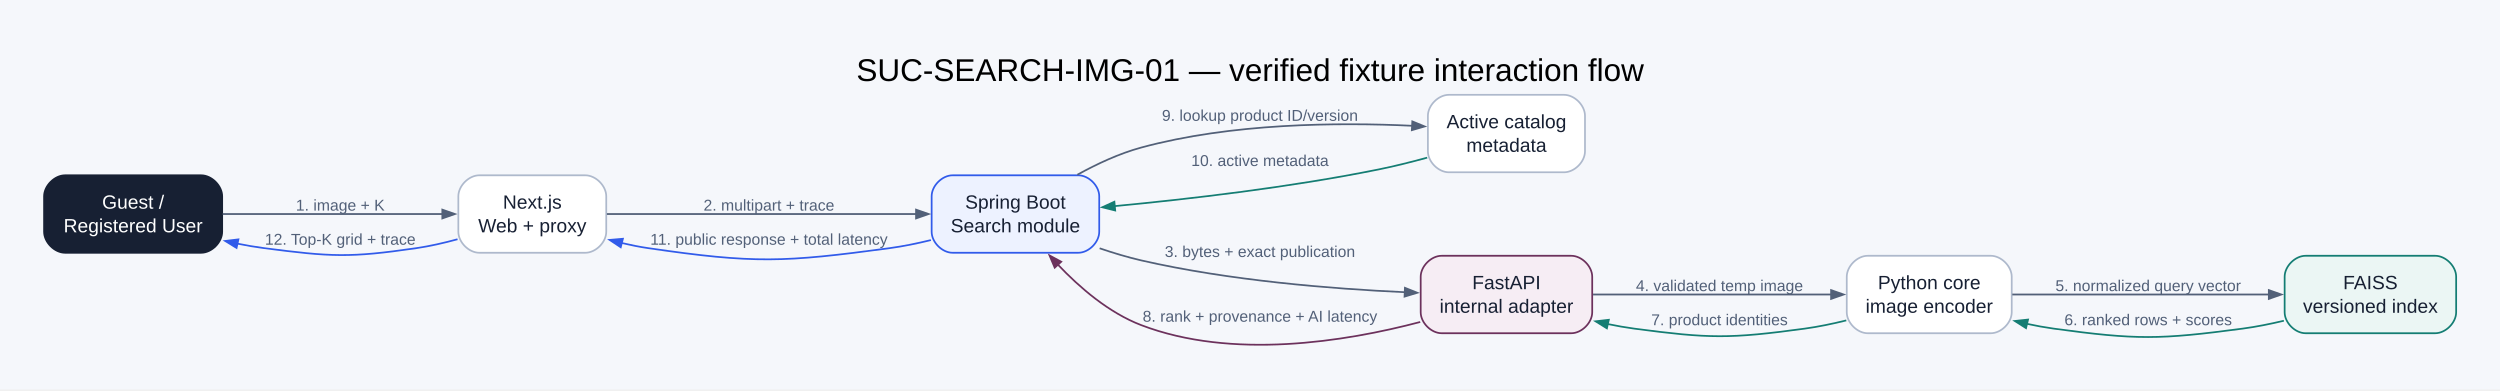
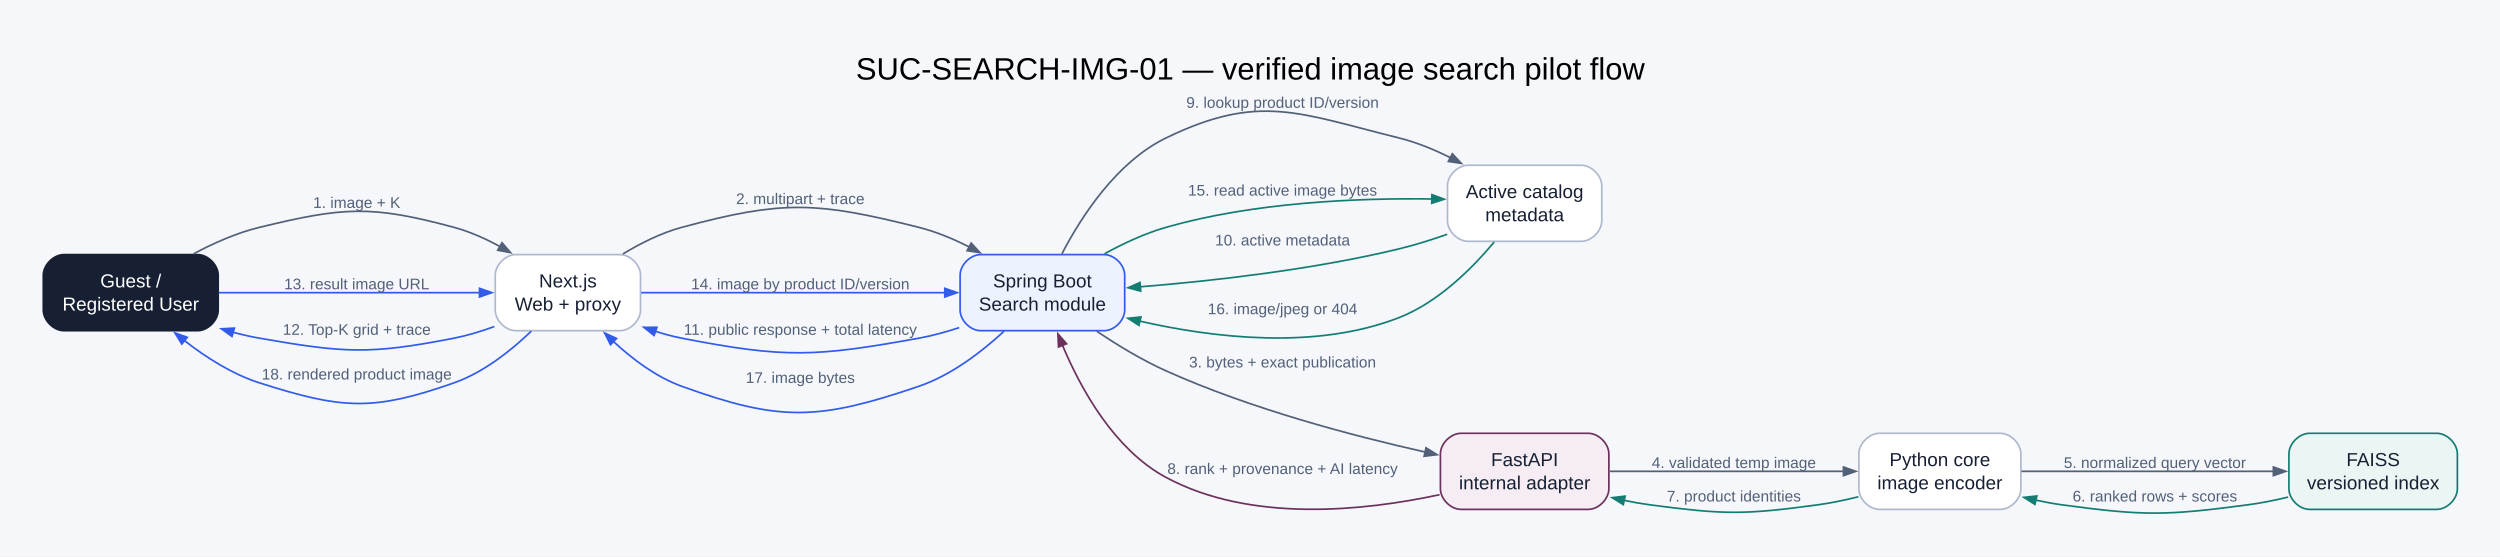
- <svg xmlns="http://www.w3.org/2000/svg" width="1429pt" height="223pt" viewBox="0.00 0.00 1429.00 223.00">
-   <g id="graph0" class="graph" transform="scale(1 1) rotate(0) translate(25.2 197.41)">
-     <polygon fill="#f5f7fb" stroke="none" points="-25.2,25.2 -25.2,-197.41 1403.94,-197.41 1403.94,25.2 -25.2,25.2" />
-     <text xml:space="preserve" text-anchor="middle" x="689.37" y="-151.11" font-family="Arial" font-size="18.00">SUC-SEARCH-IMG-01 — verified fixture interaction flow</text>
+ <svg xmlns="http://www.w3.org/2000/svg" width="1455pt" height="324pt" viewBox="0.00 0.00 1455.00 324.00">
+   <g id="graph0" class="graph" transform="scale(1 1) rotate(0) translate(25.2 298.65)">
+     <polygon fill="#f5f7fb" stroke="none" points="-25.2,25.2 -25.2,-298.65 1430.19,-298.65 1430.19,25.2 -25.2,25.2" />
+     <text xml:space="preserve" text-anchor="middle" x="702.49" y="-252.35" font-family="Arial" font-size="18.00">SUC-SEARCH-IMG-01 — verified image search pilot flow</text>
    <g id="node1" class="node">
-       <path fill="#172033" stroke="#172033" d="M89.79,-97.21C89.79,-97.21 12,-97.21 12,-97.21 6,-97.21 0,-91.21 0,-85.21 0,-85.21 0,-64.93 0,-64.93 0,-58.93 6,-52.93 12,-52.93 12,-52.93 89.79,-52.93 89.79,-52.93 95.79,-52.93 101.79,-58.93 101.79,-64.93 101.79,-64.93 101.79,-85.21 101.79,-85.21 101.79,-91.21 95.79,-97.21 89.79,-97.21" />
-       <text xml:space="preserve" text-anchor="middle" x="50.89" y="-78.12" font-family="Arial" font-size="11.00" fill="#ffffff">Guest /</text>
-       <text xml:space="preserve" text-anchor="middle" x="50.89" y="-64.62" font-family="Arial" font-size="11.00" fill="#ffffff">Registered User</text>
+       <path fill="#172033" stroke="#172033" d="M89.79,-150.47C89.79,-150.47 12,-150.47 12,-150.47 6,-150.47 0,-144.47 0,-138.47 0,-138.47 0,-118.19 0,-118.19 0,-112.19 6,-106.19 12,-106.19 12,-106.19 89.79,-106.19 89.79,-106.19 95.79,-106.19 101.79,-112.19 101.79,-118.19 101.79,-118.19 101.79,-138.47 101.79,-138.47 101.79,-144.47 95.79,-150.47 89.79,-150.47" />
+       <text xml:space="preserve" text-anchor="middle" x="50.89" y="-131.38" font-family="Arial" font-size="11.00" fill="#ffffff">Guest /</text>
+       <text xml:space="preserve" text-anchor="middle" x="50.89" y="-117.88" font-family="Arial" font-size="11.00" fill="#ffffff">Registered User</text>
    </g>
    <g id="node2" class="node">
-       <path fill="#ffffff" stroke="#aeb9cc" d="M309.33,-97.21C309.33,-97.21 248.79,-97.21 248.79,-97.21 242.79,-97.21 236.79,-91.21 236.79,-85.21 236.79,-85.21 236.79,-64.93 236.79,-64.93 236.79,-58.93 242.79,-52.93 248.79,-52.93 248.79,-52.93 309.33,-52.93 309.33,-52.93 315.33,-52.93 321.33,-58.93 321.33,-64.93 321.33,-64.93 321.33,-85.21 321.33,-85.21 321.33,-91.21 315.33,-97.21 309.33,-97.21" />
-       <text xml:space="preserve" text-anchor="middle" x="279.06" y="-78.12" font-family="Arial" font-size="11.00" fill="#172033">Next.js</text>
-       <text xml:space="preserve" text-anchor="middle" x="279.06" y="-64.62" font-family="Arial" font-size="11.00" fill="#172033">Web + proxy</text>
+       <path fill="#ffffff" stroke="#aeb9cc" d="M335.58,-150.47C335.58,-150.47 275.04,-150.47 275.04,-150.47 269.04,-150.47 263.04,-144.47 263.04,-138.47 263.04,-138.47 263.04,-118.19 263.04,-118.19 263.04,-112.19 269.04,-106.19 275.04,-106.19 275.04,-106.19 335.58,-106.19 335.58,-106.19 341.58,-106.19 347.58,-112.19 347.58,-118.19 347.58,-118.19 347.58,-138.47 347.58,-138.47 347.58,-144.47 341.58,-150.47 335.58,-150.47" />
+       <text xml:space="preserve" text-anchor="middle" x="305.31" y="-131.38" font-family="Arial" font-size="11.00" fill="#172033">Next.js</text>
+       <text xml:space="preserve" text-anchor="middle" x="305.31" y="-117.88" font-family="Arial" font-size="11.00" fill="#172033">Web + proxy</text>
    </g>
    <g id="edge1" class="edge">
-       <path fill="none" stroke="#526078" d="M102.09,-75.07C139.59,-75.07 190.63,-75.07 228.09,-75.07" />
-       <polygon fill="#526078" stroke="#526078" points="227.63,-77.59 234.83,-75.07 227.63,-72.55 227.63,-77.59" />
-       <text xml:space="preserve" text-anchor="middle" x="169.29" y="-77.02" font-family="Arial" font-size="9.00" fill="#526078">1. image + K</text>
+       <path fill="none" stroke="#526078" d="M87.38,-150.89C99.15,-157.16 112.61,-163.14 125.79,-166.33 174.71,-178.17 190.45,-179.44 239.04,-166.33 248.15,-163.87 257.3,-159.79 265.74,-155.19" />
+       <polygon fill="#526078" stroke="#526078" points="266.98,-157.39 271.96,-151.61 264.46,-153.02 266.98,-157.39" />
+       <text xml:space="preserve" text-anchor="middle" x="182.41" y="-177.64" font-family="Arial" font-size="9.00" fill="#526078">1. image + K</text>
+     </g>
+     <g id="edge13" class="edge">
+       <path fill="none" stroke="#315bea" d="M102.07,-128.33C146.14,-128.33 209.94,-128.33 254.05,-128.33" />
+       <polygon fill="#315bea" stroke="#315bea" points="253.88,-130.85 261.08,-128.33 253.88,-125.81 253.88,-130.85" />
+       <text xml:space="preserve" text-anchor="middle" x="182.41" y="-130.28" font-family="Arial" font-size="9.00" fill="#526078">13. result image URL</text>
    </g>
    <g id="edge12" class="edge">
-       <path fill="none" stroke="#315bea" d="M236.33,-60.66C228.59,-58.54 220.51,-56.7 212.79,-55.57 174.53,-49.98 164.14,-50.6 125.79,-55.57 120.7,-56.23 115.45,-57.14 110.22,-58.2" />
-       <polygon fill="#315bea" stroke="#315bea" points="110.01,-55.67 103.51,-59.67 111.08,-60.59 110.01,-55.67" />
-       <text xml:space="preserve" text-anchor="middle" x="169.29" y="-57.52" font-family="Arial" font-size="9.00" fill="#526078">12. Top-K grid + trace</text>
+       <path fill="none" stroke="#315bea" d="M262.56,-108.63C254.89,-105.81 246.84,-103.35 239.04,-101.83 189.64,-92.18 175.38,-93.2 125.79,-101.83 120.68,-102.71 115.45,-103.92 110.26,-105.34" />
+       <polygon fill="#315bea" stroke="#315bea" points="109.8,-102.85 103.61,-107.29 111.22,-107.69 109.8,-102.85" />
+       <text xml:space="preserve" text-anchor="middle" x="182.41" y="-103.78" font-family="Arial" font-size="9.00" fill="#526078">12. Top-K grid + trace</text>
+     </g>
+     <g id="edge18" class="edge">
+       <path fill="none" stroke="#315bea" d="M284,-105.9C272.15,-94.52 256.19,-81.87 239.04,-75.83 191.57,-59.1 173.74,-60.53 125.79,-75.83 109.98,-80.87 94.65,-90.67 82.1,-100.45" />
+       <polygon fill="#315bea" stroke="#315bea" points="80.61,-98.41 76.6,-104.9 83.78,-102.33 80.61,-98.41" />
+       <text xml:space="preserve" text-anchor="middle" x="182.41" y="-77.78" font-family="Arial" font-size="9.00" fill="#526078">18. rendered product image</text>
    </g>
    <g id="node3" class="node">
-       <path fill="#edf2ff" stroke="#315bea" d="M591.12,-97.21C591.12,-97.21 519.33,-97.21 519.33,-97.21 513.33,-97.21 507.33,-91.21 507.33,-85.21 507.33,-85.21 507.33,-64.93 507.33,-64.93 507.33,-58.93 513.33,-52.93 519.33,-52.93 519.33,-52.93 591.12,-52.93 591.12,-52.93 597.12,-52.93 603.12,-58.93 603.12,-64.93 603.12,-64.93 603.12,-85.21 603.12,-85.21 603.12,-91.21 597.12,-97.21 591.12,-97.21" />
-       <text xml:space="preserve" text-anchor="middle" x="555.22" y="-78.12" font-family="Arial" font-size="11.00" fill="#172033">Spring Boot</text>
-       <text xml:space="preserve" text-anchor="middle" x="555.22" y="-64.62" font-family="Arial" font-size="11.00" fill="#172033">Search module</text>
+       <path fill="#edf2ff" stroke="#315bea" d="M617.37,-150.47C617.37,-150.47 545.58,-150.47 545.58,-150.47 539.58,-150.47 533.58,-144.47 533.58,-138.47 533.58,-138.47 533.58,-118.19 533.58,-118.19 533.58,-112.19 539.58,-106.19 545.58,-106.19 545.58,-106.19 617.37,-106.19 617.37,-106.19 623.37,-106.19 629.37,-112.19 629.37,-118.19 629.37,-118.19 629.37,-138.47 629.37,-138.47 629.37,-144.47 623.37,-150.47 617.37,-150.47" />
+       <text xml:space="preserve" text-anchor="middle" x="581.47" y="-131.38" font-family="Arial" font-size="11.00" fill="#172033">Spring Boot</text>
+       <text xml:space="preserve" text-anchor="middle" x="581.47" y="-117.88" font-family="Arial" font-size="11.00" fill="#172033">Search module</text>
    </g>
    <g id="edge2" class="edge">
-       <path fill="none" stroke="#526078" d="M321.7,-75.07C368.95,-75.07 446.24,-75.07 498.62,-75.07" />
-       <polygon fill="#526078" stroke="#526078" points="498.41,-77.59 505.61,-75.07 498.41,-72.55 498.41,-77.59" />
-       <text xml:space="preserve" text-anchor="middle" x="414.33" y="-77.02" font-family="Arial" font-size="9.00" fill="#526078">2. multipart + trace</text>
+       <path fill="none" stroke="#526078" d="M337.35,-150.86C347.72,-157.14 359.68,-163.11 371.58,-166.33 430.79,-182.31 450.09,-181.26 509.58,-166.33 519.53,-163.83 529.6,-159.64 538.91,-154.93" />
+       <polygon fill="#526078" stroke="#526078" points="540.02,-157.19 545.19,-151.59 537.65,-152.74 540.02,-157.19" />
+       <text xml:space="preserve" text-anchor="middle" x="440.58" y="-179.87" font-family="Arial" font-size="9.00" fill="#526078">2. multipart + trace</text>
+     </g>
+     <g id="edge14" class="edge">
+       <path fill="none" stroke="#315bea" d="M347.95,-128.33C395.2,-128.33 472.49,-128.33 524.87,-128.33" />
+       <polygon fill="#315bea" stroke="#315bea" points="524.66,-130.85 531.86,-128.33 524.66,-125.81 524.66,-130.85" />
+       <text xml:space="preserve" text-anchor="middle" x="440.58" y="-130.28" font-family="Arial" font-size="9.00" fill="#526078">14. image by product ID/version</text>
    </g>
    <g id="edge11" class="edge">
-       <path fill="none" stroke="#315bea" d="M506.92,-60.18C499.11,-58.27 491.05,-56.61 483.33,-55.57 422.55,-47.36 406.02,-46.7 345.33,-55.57 340.38,-56.29 335.29,-57.31 330.23,-58.5" />
-       <polygon fill="#315bea" stroke="#315bea" points="329.61,-56.06 323.26,-60.28 330.85,-60.94 329.61,-56.06" />
-       <text xml:space="preserve" text-anchor="middle" x="414.33" y="-57.52" font-family="Arial" font-size="9.00" fill="#526078">11. public response + total latency</text>
+       <path fill="none" stroke="#315bea" d="M533.08,-107.98C525.35,-105.43 517.34,-103.23 509.58,-101.83 449.23,-90.91 431.78,-90.07 371.58,-101.83 366.46,-102.83 361.23,-104.23 356.08,-105.87" />
+       <polygon fill="#315bea" stroke="#315bea" points="355.48,-103.41 349.5,-108.14 357.12,-108.18 355.48,-103.41" />
+       <text xml:space="preserve" text-anchor="middle" x="440.58" y="-103.78" font-family="Arial" font-size="9.00" fill="#526078">11. public response + total latency</text>
+     </g>
+     <g id="edge17" class="edge">
+       <path fill="none" stroke="#315bea" d="M559.14,-105.87C546.12,-93.85 528.39,-80.22 509.58,-73.83 451.51,-54.08 429.24,-52.92 371.58,-73.83 356.73,-79.21 342.89,-89.61 331.81,-99.9" />
+       <polygon fill="#315bea" stroke="#315bea" points="330.12,-98.03 326.71,-104.85 333.63,-101.65 330.12,-98.03" />
+       <text xml:space="preserve" text-anchor="middle" x="440.58" y="-75.78" font-family="Arial" font-size="9.00" fill="#526078">17. image bytes</text>
    </g>
    <g id="node4" class="node">
-       <path fill="#ffffff" stroke="#aeb9cc" d="M868.78,-143.21C868.78,-143.21 802.99,-143.21 802.99,-143.21 796.99,-143.21 790.99,-137.21 790.99,-131.21 790.99,-131.21 790.99,-110.93 790.99,-110.93 790.99,-104.93 796.99,-98.93 802.99,-98.93 802.99,-98.93 868.78,-98.93 868.78,-98.93 874.78,-98.93 880.78,-104.93 880.78,-110.93 880.78,-110.93 880.78,-131.21 880.78,-131.21 880.78,-137.21 874.78,-143.21 868.78,-143.21" />
-       <text xml:space="preserve" text-anchor="middle" x="835.89" y="-124.12" font-family="Arial" font-size="11.00" fill="#172033">Active catalog</text>
-       <text xml:space="preserve" text-anchor="middle" x="835.89" y="-110.62" font-family="Arial" font-size="11.00" fill="#172033">metadata</text>
+       <path fill="#ffffff" stroke="#aeb9cc" d="M895.03,-202.47C895.03,-202.47 829.24,-202.47 829.24,-202.47 823.24,-202.47 817.24,-196.47 817.24,-190.47 817.24,-190.47 817.24,-170.19 817.24,-170.19 817.24,-164.19 823.24,-158.19 829.24,-158.19 829.24,-158.19 895.03,-158.19 895.03,-158.19 901.03,-158.19 907.03,-164.19 907.03,-170.19 907.03,-170.19 907.03,-190.47 907.03,-190.47 907.03,-196.47 901.03,-202.47 895.03,-202.47" />
+       <text xml:space="preserve" text-anchor="middle" x="862.14" y="-183.38" font-family="Arial" font-size="11.00" fill="#172033">Active catalog</text>
+       <text xml:space="preserve" text-anchor="middle" x="862.14" y="-169.88" font-family="Arial" font-size="11.00" fill="#172033">metadata</text>
    </g>
    <g id="edge9" class="edge">
-       <path fill="none" stroke="#526078" d="M590.61,-97.53C601.8,-103.72 614.59,-109.67 627.12,-113.07 678.45,-127.01 739.52,-127.56 782.12,-125.51" />
-       <polygon fill="#526078" stroke="#526078" points="782.08,-128.03 789.14,-125.13 781.81,-123 782.08,-128.03" />
-       <text xml:space="preserve" text-anchor="middle" x="694.99" y="-128.34" font-family="Arial" font-size="9.00" fill="#526078">9. lookup product ID/version</text>
+       <path fill="none" stroke="#526078" d="M592.83,-150.94C604.2,-172.75 624.74,-204.43 653.37,-218.33 707.65,-244.67 730.56,-232.83 789.12,-218.33 799.3,-215.81 809.62,-211.56 819.16,-206.79" />
+       <polygon fill="#526078" stroke="#526078" points="820.07,-209.16 825.28,-203.58 817.73,-204.69 820.07,-209.16" />
+       <text xml:space="preserve" text-anchor="middle" x="721.24" y="-235.9" font-family="Arial" font-size="9.00" fill="#526078">9. lookup product ID/version</text>
+     </g>
+     <g id="edge15" class="edge">
+       <path fill="none" stroke="#147d73" d="M617.64,-150.96C628.67,-157 641.16,-162.82 653.37,-166.33 704.57,-181.03 765.66,-183.45 808.3,-182.85" />
+       <polygon fill="#147d73" stroke="#147d73" points="808.18,-185.37 815.33,-182.71 808.08,-180.33 808.18,-185.37" />
+       <text xml:space="preserve" text-anchor="middle" x="721.24" y="-184.8" font-family="Arial" font-size="9.00" fill="#526078">15. read active image bytes</text>
    </g>
    <g id="node5" class="node">
-       <path fill="#f6edf4" stroke="#6c315c" d="M872.91,-51.21C872.91,-51.21 798.87,-51.21 798.87,-51.21 792.87,-51.21 786.87,-45.21 786.87,-39.21 786.87,-39.21 786.87,-18.93 786.87,-18.93 786.87,-12.93 792.87,-6.93 798.87,-6.93 798.87,-6.93 872.91,-6.93 872.91,-6.93 878.91,-6.93 884.91,-12.93 884.91,-18.93 884.91,-18.93 884.91,-39.21 884.91,-39.21 884.91,-45.21 878.91,-51.21 872.91,-51.21" />
-       <text xml:space="preserve" text-anchor="middle" x="835.89" y="-32.12" font-family="Arial" font-size="11.00" fill="#172033">FastAPI</text>
-       <text xml:space="preserve" text-anchor="middle" x="835.89" y="-18.62" font-family="Arial" font-size="11.00" fill="#172033">internal adapter</text>
+       <path fill="#f6edf4" stroke="#6c315c" d="M899.16,-46.47C899.16,-46.47 825.12,-46.47 825.12,-46.47 819.12,-46.47 813.12,-40.47 813.12,-34.47 813.12,-34.47 813.12,-14.19 813.12,-14.19 813.12,-8.19 819.12,-2.19 825.12,-2.19 825.12,-2.19 899.16,-2.19 899.16,-2.19 905.16,-2.19 911.16,-8.19 911.16,-14.19 911.16,-14.19 911.16,-34.47 911.16,-34.47 911.16,-40.47 905.16,-46.47 899.16,-46.47" />
+       <text xml:space="preserve" text-anchor="middle" x="862.14" y="-27.38" font-family="Arial" font-size="11.00" fill="#172033">FastAPI</text>
+       <text xml:space="preserve" text-anchor="middle" x="862.14" y="-13.88" font-family="Arial" font-size="11.00" fill="#172033">internal adapter</text>
    </g>
    <g id="edge3" class="edge">
-       <path fill="none" stroke="#526078" d="M603.36,-55.49C611.19,-52.81 619.31,-50.36 627.12,-48.57 677.33,-37.04 735.87,-32.31 777.99,-30.37" />
-       <polygon fill="#526078" stroke="#526078" points="777.86,-32.9 784.94,-30.07 777.64,-27.86 777.86,-32.9" />
-       <text xml:space="preserve" text-anchor="middle" x="694.99" y="-50.52" font-family="Arial" font-size="9.00" fill="#526078">3. bytes + exact publication</text>
+       <path fill="none" stroke="#526078" d="M613.1,-105.85C625.2,-97.74 639.5,-89.06 653.37,-82.83 702.39,-60.78 761.71,-45.08 804.39,-35.53" />
+       <polygon fill="#526078" stroke="#526078" points="804.73,-38.03 811.22,-34.02 803.65,-33.11 804.73,-38.03" />
+       <text xml:space="preserve" text-anchor="middle" x="721.24" y="-84.78" font-family="Arial" font-size="9.00" fill="#526078">3. bytes + exact publication</text>
    </g>
    <g id="edge10" class="edge">
-       <path fill="none" stroke="#147d73" d="M790.59,-107.3C781.48,-104.8 771.92,-102.4 762.87,-100.57 712.27,-90.31 653.8,-83.56 612,-79.6" />
-       <polygon fill="#147d73" stroke="#147d73" points="612.25,-77.09 604.85,-78.94 611.78,-82.11 612.25,-77.09" />
-       <text xml:space="preserve" text-anchor="middle" x="694.99" y="-102.52" font-family="Arial" font-size="9.00" fill="#526078">10. active metadata</text>
+       <path fill="none" stroke="#147d73" d="M817.07,-162.3C807.95,-159.08 798.31,-156.05 789.12,-153.83 738.94,-141.67 680.42,-135.14 638.49,-131.74" />
+       <polygon fill="#147d73" stroke="#147d73" points="638.69,-129.23 631.32,-131.18 638.3,-134.25 638.69,-129.23" />
+       <text xml:space="preserve" text-anchor="middle" x="721.24" y="-155.78" font-family="Arial" font-size="9.00" fill="#526078">10. active metadata</text>
+     </g>
+     <g id="edge16" class="edge">
+       <path fill="none" stroke="#147d73" d="M844.4,-157.75C831.32,-142.13 811.63,-122.63 789.12,-113.83 740.61,-94.85 680.84,-101.99 638.08,-111.77" />
+       <polygon fill="#147d73" stroke="#147d73" points="637.66,-109.28 631.24,-113.4 638.83,-114.18 637.66,-109.28" />
+       <text xml:space="preserve" text-anchor="middle" x="721.24" y="-115.78" font-family="Arial" font-size="9.00" fill="#526078">16. image/jpeg or 404</text>
    </g>
    <g id="edge8" class="edge">
-       <path fill="none" stroke="#6c315c" d="M786.6,-13.36C743.38,-1.97 679.02,8.27 627.12,-11.57 608.68,-18.62 592.02,-32.92 579.48,-46.16" />
-       <polygon fill="#6c315c" stroke="#6c315c" points="577.67,-44.4 574.69,-51.42 581.4,-47.8 577.67,-44.4" />
-       <text xml:space="preserve" text-anchor="middle" x="694.99" y="-13.52" font-family="Arial" font-size="9.00" fill="#526078">8. rank + provenance + AI latency</text>
+       <path fill="none" stroke="#6c315c" d="M812.63,-10.74C768.39,-1.19 702.61,5.68 653.37,-20.83 623.35,-36.99 603.94,-72.04 593.15,-97.74" />
+       <polygon fill="#6c315c" stroke="#6c315c" points="590.85,-96.7 590.51,-104.32 595.53,-98.58 590.85,-96.7" />
+       <text xml:space="preserve" text-anchor="middle" x="721.24" y="-22.78" font-family="Arial" font-size="9.00" fill="#526078">8. rank + provenance + AI latency</text>
    </g>
    <g id="node6" class="node">
-       <path fill="#ffffff" stroke="#aeb9cc" d="M1112.7,-51.21C1112.7,-51.21 1042.41,-51.21 1042.41,-51.21 1036.41,-51.21 1030.41,-45.21 1030.41,-39.21 1030.41,-39.21 1030.41,-18.93 1030.41,-18.93 1030.41,-12.93 1036.41,-6.93 1042.41,-6.93 1042.41,-6.93 1112.7,-6.93 1112.7,-6.93 1118.7,-6.93 1124.7,-12.93 1124.7,-18.93 1124.7,-18.93 1124.7,-39.21 1124.7,-39.21 1124.7,-45.21 1118.7,-51.21 1112.7,-51.21" />
-       <text xml:space="preserve" text-anchor="middle" x="1077.55" y="-32.12" font-family="Arial" font-size="11.00" fill="#172033">Python core</text>
-       <text xml:space="preserve" text-anchor="middle" x="1077.55" y="-18.62" font-family="Arial" font-size="11.00" fill="#172033">image encoder</text>
+       <path fill="#ffffff" stroke="#aeb9cc" d="M1138.95,-46.47C1138.95,-46.47 1068.66,-46.47 1068.66,-46.47 1062.66,-46.47 1056.66,-40.47 1056.66,-34.47 1056.66,-34.47 1056.66,-14.19 1056.66,-14.19 1056.66,-8.19 1062.66,-2.19 1068.66,-2.19 1068.66,-2.19 1138.95,-2.19 1138.95,-2.19 1144.95,-2.19 1150.95,-8.19 1150.95,-14.19 1150.95,-14.19 1150.95,-34.47 1150.95,-34.47 1150.95,-40.47 1144.95,-46.47 1138.95,-46.47" />
+       <text xml:space="preserve" text-anchor="middle" x="1103.8" y="-27.38" font-family="Arial" font-size="11.00" fill="#172033">Python core</text>
+       <text xml:space="preserve" text-anchor="middle" x="1103.8" y="-13.88" font-family="Arial" font-size="11.00" fill="#172033">image encoder</text>
    </g>
    <g id="edge4" class="edge">
-       <path fill="none" stroke="#526078" d="M885.39,-29.07C924.85,-29.07 980.53,-29.07 1021.63,-29.07" />
-       <polygon fill="#526078" stroke="#526078" points="1021.45,-31.59 1028.65,-29.07 1021.45,-26.55 1021.45,-31.59" />
-       <text xml:space="preserve" text-anchor="middle" x="957.66" y="-31.02" font-family="Arial" font-size="9.00" fill="#526078">4. validated temp image</text>
+       <path fill="none" stroke="#526078" d="M911.64,-24.33C951.1,-24.33 1006.78,-24.33 1047.88,-24.33" />
+       <polygon fill="#526078" stroke="#526078" points="1047.7,-26.85 1054.9,-24.33 1047.7,-21.81 1047.7,-26.85" />
+       <text xml:space="preserve" text-anchor="middle" x="983.91" y="-26.28" font-family="Arial" font-size="9.00" fill="#526078">4. validated temp image</text>
    </g>
    <g id="edge7" class="edge">
-       <path fill="none" stroke="#147d73" d="M1030.14,-14.27C1022.29,-12.32 1014.17,-10.63 1006.41,-9.57 963.47,-3.71 951.87,-3.86 908.91,-9.57 903.97,-10.23 898.9,-11.13 893.83,-12.18" />
-       <polygon fill="#147d73" stroke="#147d73" points="893.3,-9.72 886.82,-13.75 894.4,-14.63 893.3,-9.72" />
-       <text xml:space="preserve" text-anchor="middle" x="957.66" y="-11.52" font-family="Arial" font-size="9.00" fill="#526078">7. product identities</text>
+       <path fill="none" stroke="#147d73" d="M1056.39,-9.53C1048.54,-7.57 1040.42,-5.88 1032.66,-4.83 989.72,1.03 978.12,0.89 935.16,-4.83 930.22,-5.48 925.15,-6.38 920.08,-7.43" />
+       <polygon fill="#147d73" stroke="#147d73" points="919.55,-4.97 913.07,-9.01 920.65,-9.89 919.55,-4.97" />
+       <text xml:space="preserve" text-anchor="middle" x="983.91" y="-6.78" font-family="Arial" font-size="9.00" fill="#526078">7. product identities</text>
    </g>
    <g id="node7" class="node">
-       <path fill="#ebf6f4" stroke="#147d73" d="M1366.74,-51.21C1366.74,-51.21 1292.7,-51.21 1292.7,-51.21 1286.7,-51.21 1280.7,-45.21 1280.7,-39.21 1280.7,-39.21 1280.7,-18.93 1280.7,-18.93 1280.7,-12.93 1286.7,-6.93 1292.7,-6.93 1292.7,-6.93 1366.74,-6.93 1366.74,-6.93 1372.74,-6.93 1378.74,-12.93 1378.74,-18.93 1378.74,-18.93 1378.74,-39.21 1378.74,-39.21 1378.74,-45.21 1372.74,-51.21 1366.74,-51.21" />
-       <text xml:space="preserve" text-anchor="middle" x="1329.72" y="-32.12" font-family="Arial" font-size="11.00" fill="#172033">FAISS</text>
-       <text xml:space="preserve" text-anchor="middle" x="1329.72" y="-18.62" font-family="Arial" font-size="11.00" fill="#172033">versioned index</text>
+       <path fill="#ebf6f4" stroke="#147d73" d="M1392.99,-46.47C1392.99,-46.47 1318.95,-46.47 1318.95,-46.47 1312.95,-46.47 1306.95,-40.47 1306.95,-34.47 1306.95,-34.47 1306.95,-14.19 1306.95,-14.19 1306.95,-8.19 1312.95,-2.19 1318.95,-2.19 1318.95,-2.19 1392.99,-2.19 1392.99,-2.19 1398.99,-2.19 1404.99,-8.19 1404.99,-14.19 1404.99,-14.19 1404.99,-34.47 1404.99,-34.47 1404.99,-40.47 1398.99,-46.47 1392.99,-46.47" />
+       <text xml:space="preserve" text-anchor="middle" x="1355.97" y="-27.38" font-family="Arial" font-size="11.00" fill="#172033">FAISS</text>
+       <text xml:space="preserve" text-anchor="middle" x="1355.97" y="-13.88" font-family="Arial" font-size="11.00" fill="#172033">versioned index</text>
    </g>
    <g id="edge5" class="edge">
-       <path fill="none" stroke="#526078" d="M1125.02,-29.07C1166.49,-29.07 1227.33,-29.07 1271.72,-29.07" />
-       <polygon fill="#526078" stroke="#526078" points="1271.66,-31.59 1278.86,-29.07 1271.66,-26.55 1271.66,-31.59" />
-       <text xml:space="preserve" text-anchor="middle" x="1202.7" y="-31.02" font-family="Arial" font-size="9.00" fill="#526078">5. normalized query vector</text>
+       <path fill="none" stroke="#526078" d="M1151.27,-24.33C1192.74,-24.33 1253.58,-24.33 1297.97,-24.33" />
+       <polygon fill="#526078" stroke="#526078" points="1297.91,-26.85 1305.11,-24.33 1297.91,-21.81 1297.91,-26.85" />
+       <text xml:space="preserve" text-anchor="middle" x="1228.95" y="-26.28" font-family="Arial" font-size="9.00" fill="#526078">5. normalized query vector</text>
    </g>
    <g id="edge6" class="edge">
-       <path fill="none" stroke="#147d73" d="M1280.26,-14.08C1272.45,-12.21 1264.4,-10.6 1256.7,-9.57 1209.12,-3.24 1196.26,-3.08 1148.7,-9.57 1143.6,-10.27 1138.36,-11.23 1133.13,-12.37" />
-       <polygon fill="#147d73" stroke="#147d73" points="1132.88,-9.84 1126.45,-13.93 1134.03,-14.75 1132.88,-9.84" />
-       <text xml:space="preserve" text-anchor="middle" x="1202.7" y="-11.52" font-family="Arial" font-size="9.00" fill="#526078">6. ranked rows + scores</text>
+       <path fill="none" stroke="#147d73" d="M1306.51,-9.34C1298.7,-7.47 1290.65,-5.85 1282.95,-4.83 1235.37,1.5 1222.51,1.66 1174.95,-4.83 1169.85,-5.52 1164.61,-6.49 1159.38,-7.62" />
+       <polygon fill="#147d73" stroke="#147d73" points="1159.13,-5.09 1152.7,-9.18 1160.28,-10 1159.13,-5.09" />
+       <text xml:space="preserve" text-anchor="middle" x="1228.95" y="-6.78" font-family="Arial" font-size="9.00" fill="#526078">6. ranked rows + scores</text>
    </g>
  </g>
</svg>
